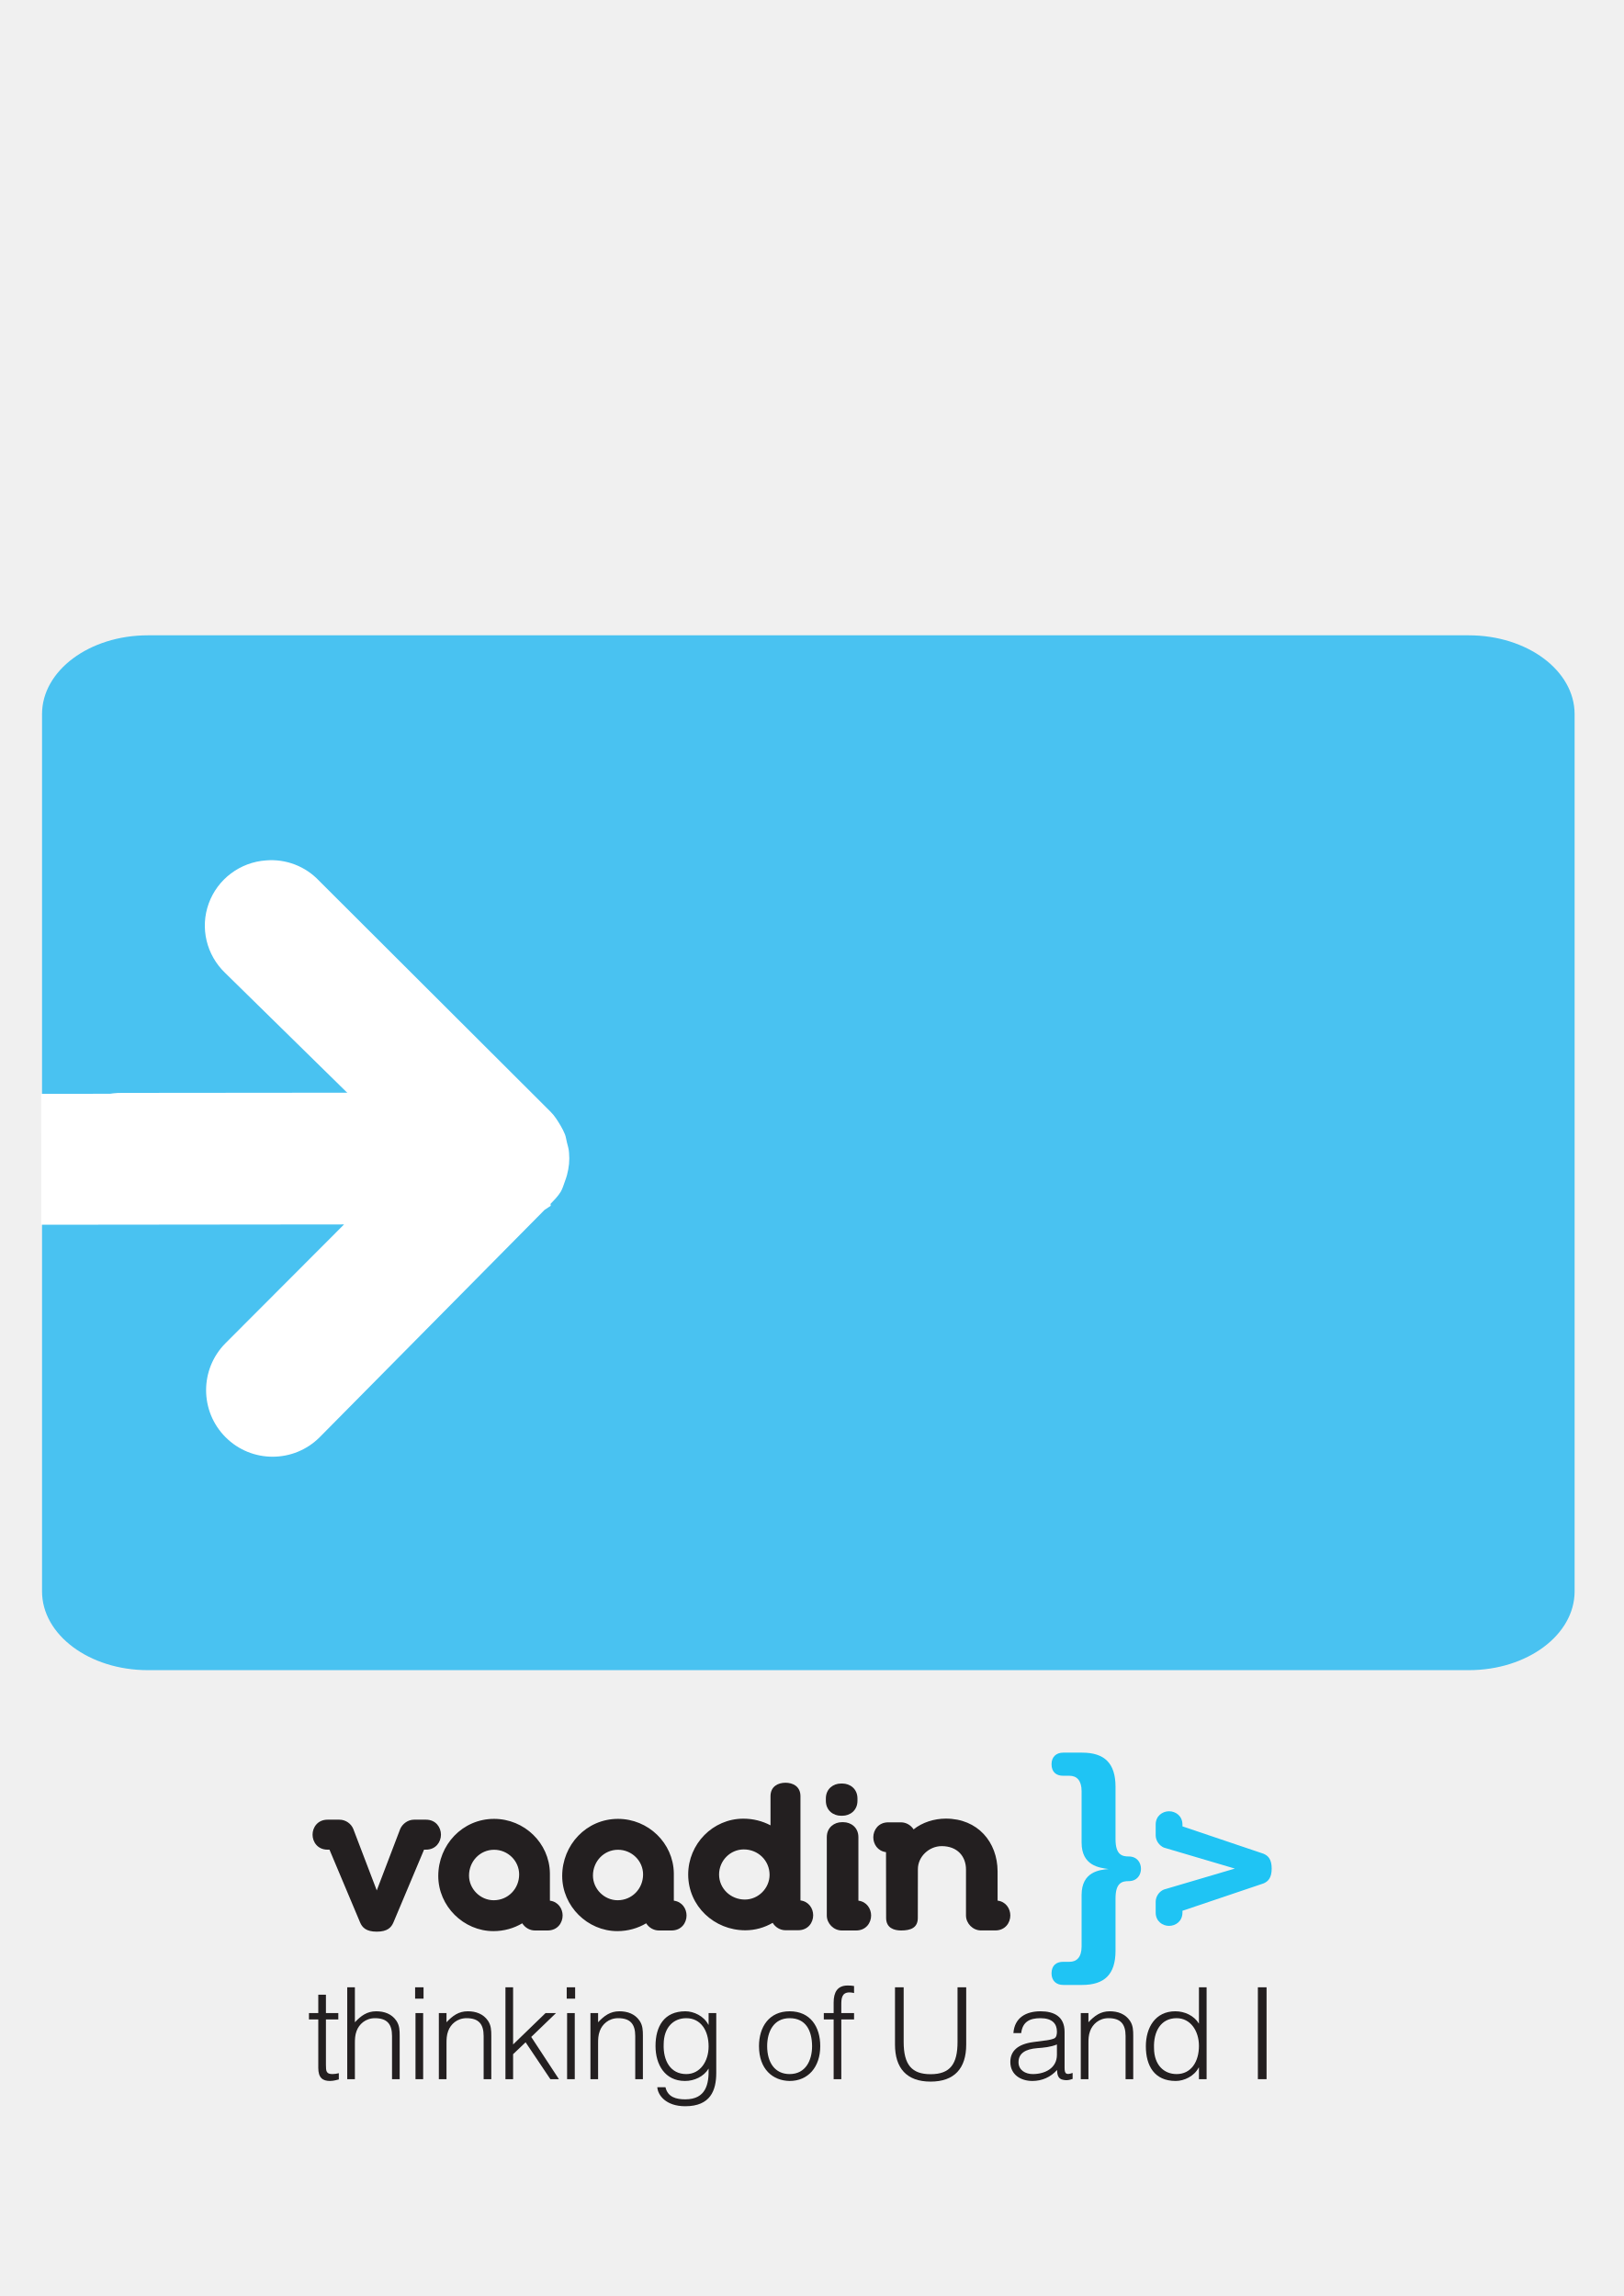
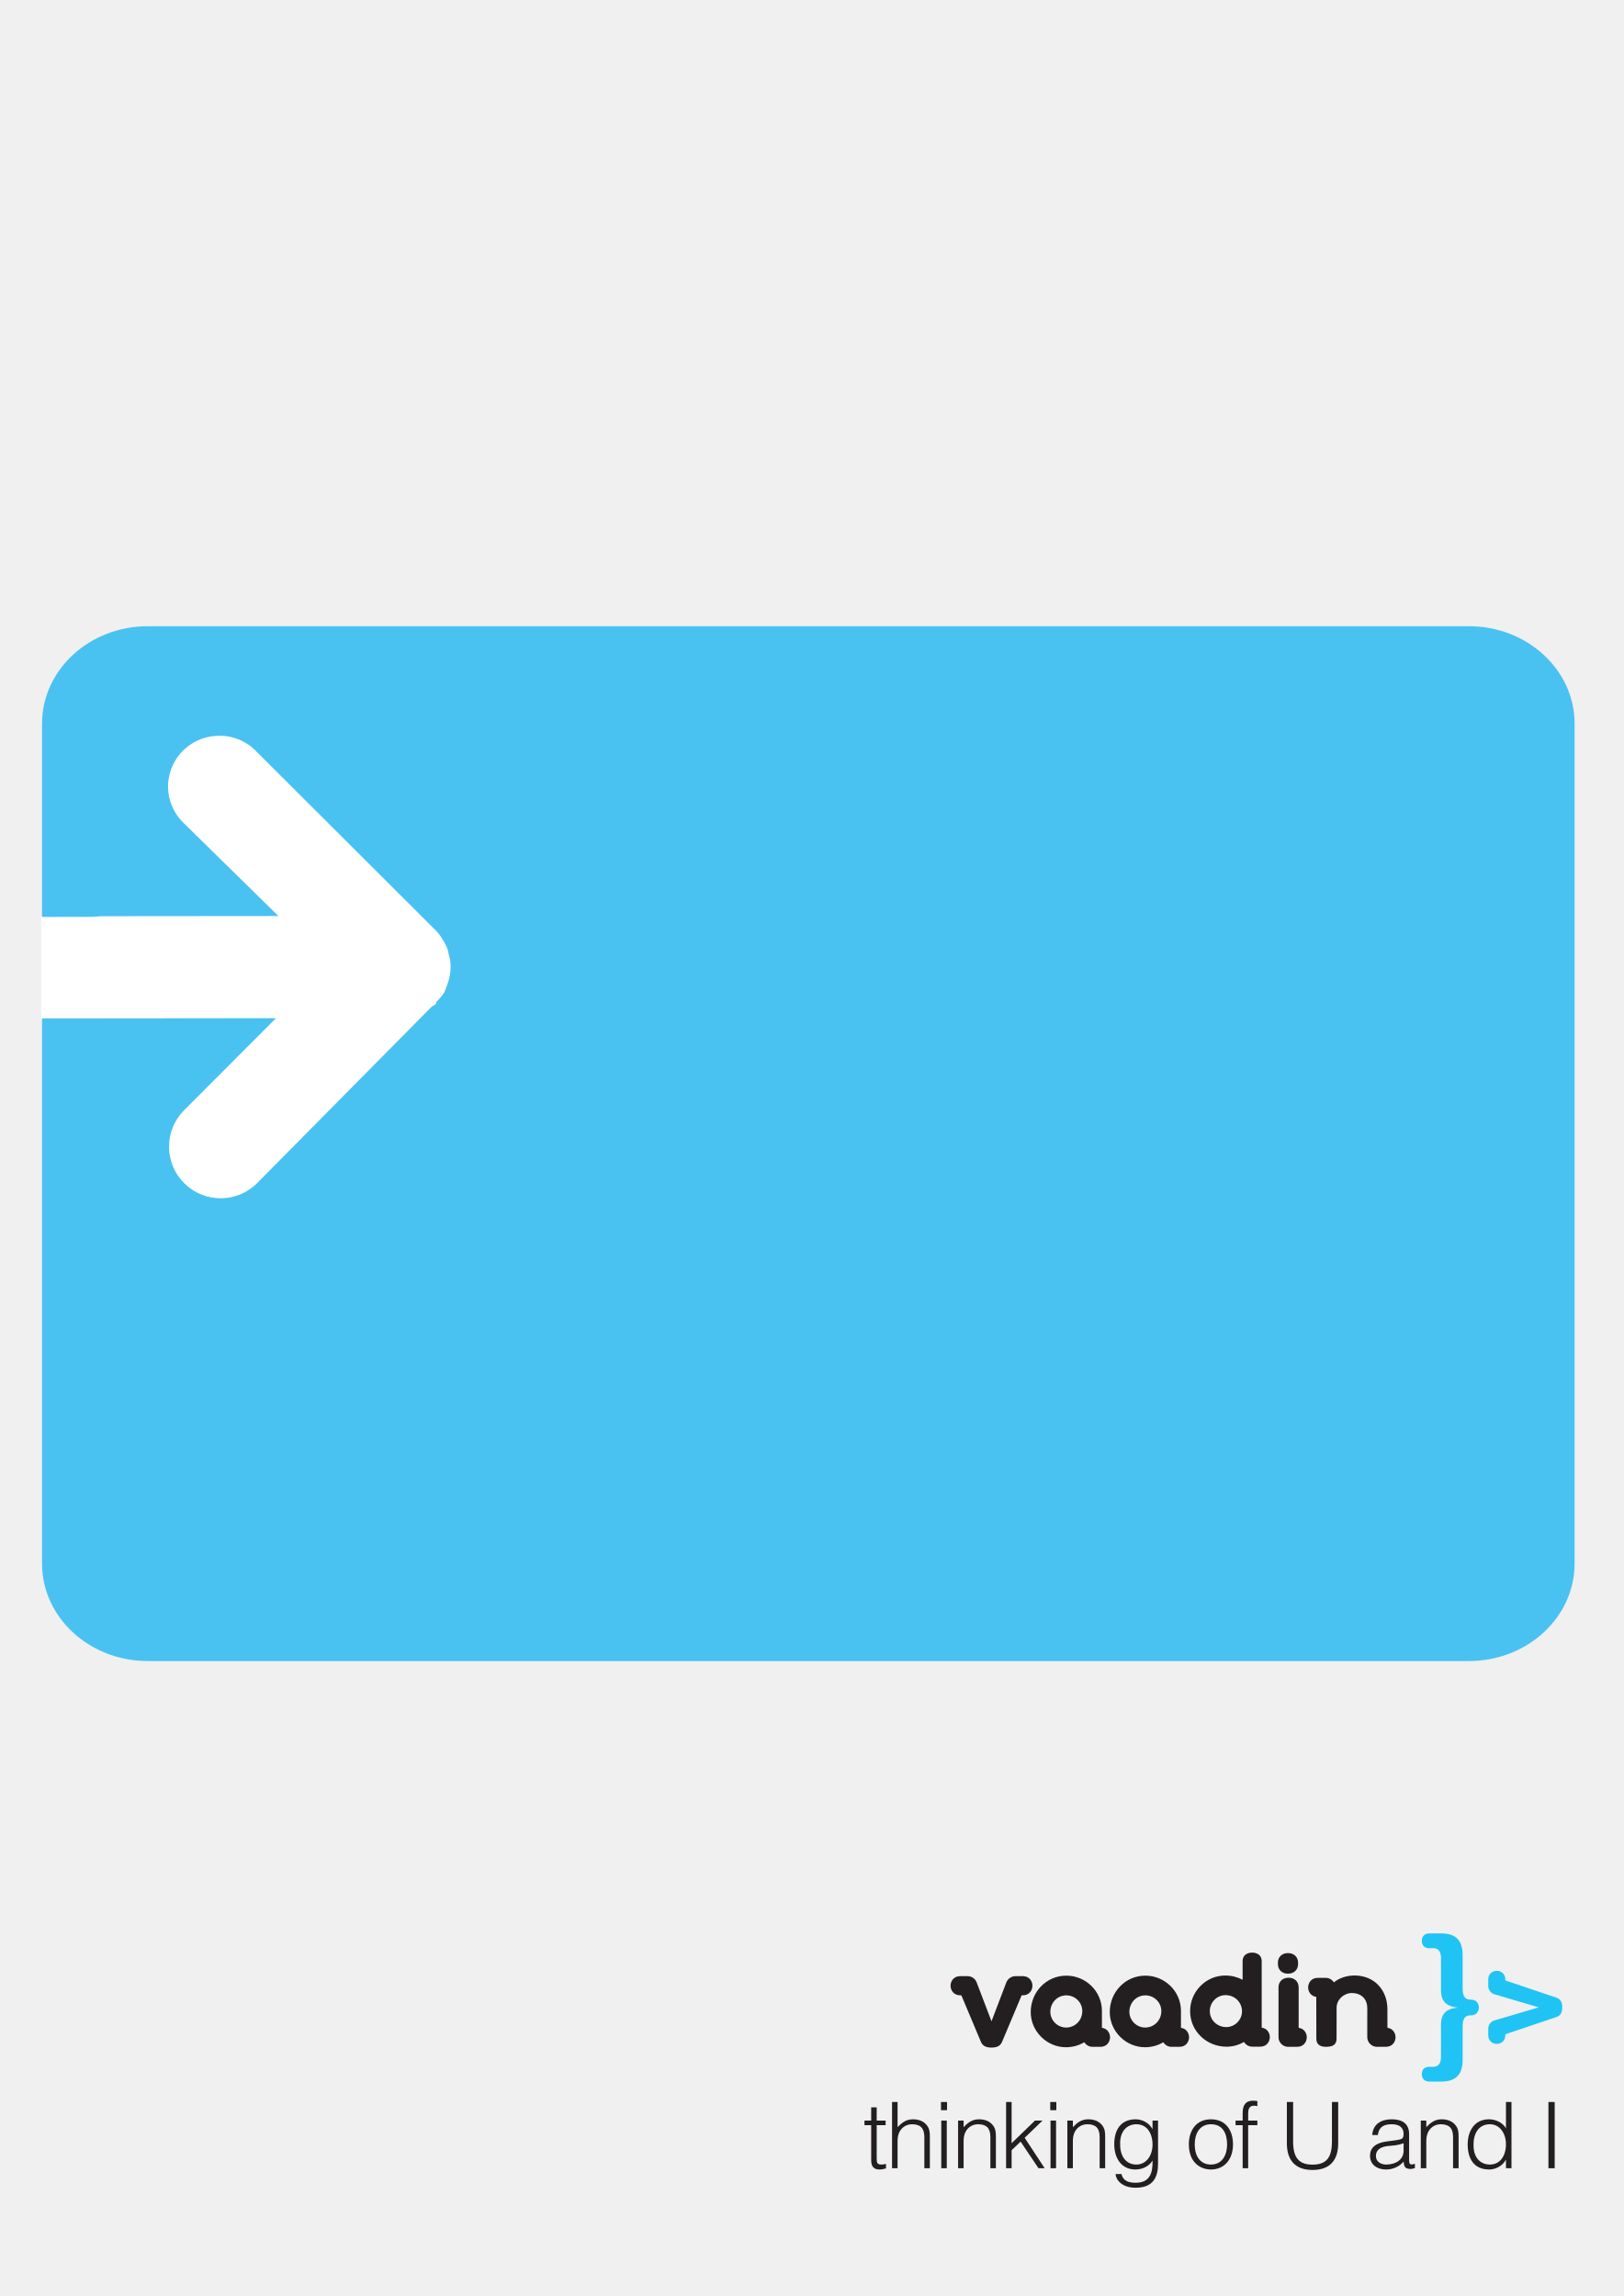
<svg xmlns="http://www.w3.org/2000/svg" width="744.094" height="1052.362" id="svg2" version="1.0">
  <defs id="defs4">
    <marker id="marker44971" orient="auto" markerHeight="5.745" markerWidth="4.63">
      <g id="g18059" transform="matrix(0.5,0,0,0.5,-185.643,-257.1966)">
        <path id="path18061" d="M 370,508.656 C 369.139,508.715 368.391,509.278 368.094,510.094 C 367.824,510.836 368.036,511.629 368.531,512.219 L 366.781,512.219 C 366.739,512.214 366.699,512.221 366.656,512.219 L 366.656,516.594 L 366.781,516.594 L 368.531,516.594 C 367.852,517.453 367.834,518.709 368.625,519.5 C 369.476,520.351 370.899,520.351 371.75,519.5 L 375.094,516.125 C 375.127,516.096 375.158,516.064 375.188,516.031 C 375.22,516.012 375.251,515.991 375.281,515.969 C 375.282,515.968 375.5,515.688 375.5,515.688 C 375.5,515.687 375.493,515.643 375.5,515.625 C 375.501,515.622 375.53,515.628 375.531,515.625 C 375.57,515.573 375.582,515.573 375.625,515.5 C 375.762,515.265 375.792,515.128 375.781,515.156 C 375.818,515.065 375.8,515.044 375.812,515 C 375.823,514.99 375.834,514.979 375.844,514.969 C 375.904,514.745 375.932,514.452 375.906,514.188 C 375.893,513.984 375.847,513.89 375.844,513.875 C 375.844,513.865 375.844,513.854 375.844,513.844 C 375.87,513.941 375.859,513.86 375.75,513.594 C 375.698,513.463 375.66,513.374 375.625,513.312 C 375.573,513.223 375.492,513.05 375.281,512.844 L 371.75,509.312 C 371.294,508.826 370.665,508.601 370,508.656 z" style="fill:#ffffff;fill-opacity:1;fill-rule:evenodd;stroke:none;stroke-width:2;stroke-linecap:round;stroke-linejoin:round;stroke-miterlimit:4;stroke-opacity:1" />
        <path id="path18063" d="M 366.656,515.406 L 371.281,515.406 L 369.469,517.219 C 369.072,517.616 369.072,518.259 369.469,518.656 C 369.866,519.053 370.509,519.053 370.906,518.656 L 374.344,515.188 L 374.438,515.125 C 374.443,515.119 374.432,515.1 374.438,515.094 C 374.493,515.037 374.553,514.977 374.594,514.906 C 374.622,514.857 374.637,514.802 374.656,514.75 C 374.669,514.719 374.678,514.688 374.688,514.656 C 374.719,514.54 374.73,514.431 374.719,514.312 C 374.715,514.255 374.701,514.213 374.688,514.156 C 374.677,514.116 374.672,514.071 374.656,514.031 C 374.64,513.99 374.616,513.945 374.594,513.906 C 374.548,513.828 374.5,513.749 374.438,513.688 L 370.906,510.156 C 370.697,509.933 370.398,509.818 370.094,509.844 C 369.699,509.871 369.354,510.128 369.219,510.5 C 369.084,510.872 369.183,511.288 369.469,511.562 L 371.344,513.406 L 366.656,513.406" style="fill:#d9d9cd;fill-opacity:1;fill-rule:evenodd;stroke:none;stroke-width:2;stroke-linecap:round;stroke-linejoin:round;stroke-miterlimit:4;stroke-dasharray:none;stroke-opacity:1" />
      </g>
    </marker>
  </defs>
  <g id="layer1">
-     <g transform="translate(15.1786,499.2708)" id="g28366">
-       <rect style="opacity:1;fill:#49c2f1;fill-opacity:1;fill-rule:nonzero;stroke:none;stroke-width:3;stroke-linecap:butt;stroke-linejoin:miter;marker:none;marker-start:none;marker-mid:none;marker-end:none;stroke-miterlimit:4;stroke-dasharray:none;stroke-dashoffset:0;stroke-opacity:1;visibility:visible;display:inline;overflow:visible;enable-background:accumulate" id="rect28346" width="702.329" height="474.315" x="4.087" y="-208.076" ry="36.113" rx="48.487" />
-       <g id="g5925">
+     <g transform="translate(15.1786,495.0993)" id="g28366">
+       <rect style="opacity:1;fill:#49c2f1;fill-opacity:1;fill-rule:nonzero;stroke:none;stroke-width:3;stroke-linecap:butt;stroke-linejoin:miter;marker:none;marker-start:none;marker-mid:none;marker-end:none;stroke-miterlimit:4;stroke-dasharray:none;stroke-dashoffset:0;stroke-opacity:1;visibility:visible;display:inline;overflow:visible;enable-background:accumulate" id="rect28346" width="702.329" height="474.315" x="4.087" y="-208.076" ry="44.684" rx="48.487" />
+       <g id="g5925" transform="matrix(0.775324,0,0,0.775324,0.8263464,-76.44825)">
        <g transform="matrix(29.99998,-3.0198881e-2,3.0198881e-2,29.99998,-11011.509,-15375.022)" id="g5931">
          <g id="g5977" transform="translate(-2.6843449e-4,0.2666665)" style="fill:#ffffff;fill-opacity:1">
            <path id="path3599" d="M 142.562,-6.438 L 40.688,-6.344 C 29.869,-6.485 19.812,-0.79 14.367,8.56 C 8.923,17.911 8.935,29.468 14.399,38.807 C 19.863,48.146 29.931,53.82 40.75,53.656 L 142.625,53.562 C 153.444,53.704 163.501,48.009 168.945,38.659 C 174.389,29.308 174.377,17.751 168.914,8.412 C 163.45,-0.927 153.381,-6.601 142.562,-6.438 L 142.562,-6.438 z" style="fill:#ffffff;fill-opacity:1;fill-rule:evenodd;stroke:none;stroke-width:60;stroke-linecap:round;stroke-linejoin:round;stroke-miterlimit:4;stroke-dasharray:none;stroke-opacity:1;display:inline" transform="matrix(3.3333316e-2,3.3554312e-5,-3.3554312e-5,3.3333316e-2,366.5342,512.87)" />
            <path id="path5935" d="M 366.657,514.673 L 371.282,514.673 L 369.47,516.485 C 369.073,516.882 369.073,517.526 369.47,517.923 C 369.866,518.32 370.51,518.32 370.907,517.923 L 374.345,514.454 L 374.438,514.392 C 374.444,514.386 374.432,514.366 374.438,514.36 C 374.494,514.303 374.553,514.243 374.595,514.173 C 374.623,514.124 374.637,514.069 374.657,514.017 C 374.669,513.986 374.679,513.954 374.688,513.923 C 374.719,513.807 374.731,513.698 374.72,513.579 C 374.716,513.521 374.702,513.479 374.688,513.423 C 374.677,513.382 374.673,513.337 374.657,513.298 C 374.641,513.257 374.617,513.212 374.595,513.173 C 374.549,513.095 374.501,513.016 374.438,512.954 L 370.907,509.423 C 370.698,509.2 370.399,509.085 370.095,509.11 C 369.7,509.137 369.355,509.395 369.22,509.767 C 369.084,510.139 369.184,510.555 369.47,510.829 L 371.345,512.673 L 366.657,512.673" style="fill:#ffffff;fill-opacity:1;fill-rule:evenodd;stroke:none;stroke-width:2;stroke-linecap:round;stroke-linejoin:round;stroke-miterlimit:4;stroke-dasharray:none;stroke-opacity:1" />
          </g>
        </g>
      </g>
-       <flowRoot xml:space="preserve" id="flowRoot2417" style="font-size:144px;font-style:normal;font-variant:normal;font-weight:bold;font-stretch:normal;text-align:start;line-height:100%;writing-mode:lr-tb;text-anchor:start;fill:#ffffff;fill-opacity:1;stroke:none;stroke-width:1px;stroke-linecap:butt;stroke-linejoin:miter;stroke-opacity:1;font-family:Helvetica Rounded LT Std;-inkscape-font-specification:Helvetica Rounded LT Std Bold" transform="matrix(0.9120997,0,0,0.9120997,239.0721,-181.4367)">
+       <flowRoot xml:space="preserve" id="flowRoot2417" style="font-size:144px;font-style:normal;font-variant:normal;font-weight:bold;font-stretch:normal;text-align:start;line-height:100%;writing-mode:lr-tb;text-anchor:start;fill:#ffffff;fill-opacity:1;stroke:none;stroke-width:1px;stroke-linecap:butt;stroke-linejoin:miter;stroke-opacity:1;font-family:Helvetica Rounded LT Std;-inkscape-font-specification:Helvetica Rounded LT Std Bold" transform="matrix(1.076613,0,0,1.076613,164.9144,-145.6357)">
        <flowRegion id="flowRegion2419">
          <rect id="rect2421" width="427.229" height="402.139" x="62.857" y="52.362" style="font-size:144px;font-style:normal;font-variant:normal;font-weight:bold;font-stretch:normal;text-align:start;line-height:100%;writing-mode:lr-tb;text-anchor:start;fill:#ffffff;fill-opacity:1;font-family:Helvetica Rounded LT Std;-inkscape-font-specification:Helvetica Rounded LT Std Bold" />
        </flowRegion>
-         <flowPara id="flowPara2429">Take</flowPara>
-         <flowPara id="flowPara5400">a</flowPara>
+         <flowPara id="flowPara2440">Free</flowPara>
        <flowPara id="flowPara5402">Book!</flowPara>
      </flowRoot>
    </g>
    <flowRoot xml:space="preserve" id="flowRoot2383" style="font-size:56px;font-style:normal;font-variant:normal;font-weight:bold;font-stretch:normal;text-align:start;line-height:100%;writing-mode:lr-tb;text-anchor:start;fill:#000000;fill-opacity:1;stroke:none;stroke-width:1px;stroke-linecap:butt;stroke-linejoin:miter;stroke-opacity:1;font-family:Helvetica Rounded LT Std;-inkscape-font-specification:Helvetica Rounded LT Std Bold" transform="translate(-25.16682,51.85874)">
      <flowRegion id="flowRegion2385">
        <rect id="rect2387" width="907.143" height="295.714" x="62.857" y="52.362" style="font-size:56px;font-style:normal;font-variant:normal;font-weight:bold;font-stretch:normal;text-align:start;line-height:100%;writing-mode:lr-tb;text-anchor:start;font-family:Helvetica Rounded LT Std;-inkscape-font-specification:Helvetica Rounded LT Std Bold" />
      </flowRegion>
      <flowPara id="flowPara2393">Rich Internet</flowPara>
      <flowPara id="flowPara2395" style="font-size:60px">Applications</flowPara>
      <flowPara id="flowPara2391" style="font-size:50">with pure Java</flowPara>
    </flowRoot>
-     <g id="g5987">
-       <g transform="matrix(0.7076647,0,0,0.7076647,13.21384,474.0345)" id="g2955">
+     <g id="g5987" transform="matrix(0.6377405,0,0,0.6377405,345.691,453.8658)">
+       <g transform="matrix(0.7998127,0,0,0.7998127,-65.95372,305.3172)" id="g2955">
        <g id="g37" transform="matrix(0,-3.528503,-3.528503,0,200.7461,672.9153)">
          <path d="M 0,0 C -0.094,0.375 -0.164,0.773 -0.164,1.148 C -0.164,2.319 0.351,2.366 1.546,2.366 L 9.861,2.366 L 9.861,0.094 L 11.032,0.094 L 11.032,2.366 L 14.405,2.366 L 14.405,3.772 L 11.032,3.772 L 11.032,5.481 L 9.861,5.481 L 9.861,3.772 L 0.984,3.772 C -0.82,3.772 -1.429,2.998 -1.429,1.616 C -1.429,0.937 -1.218,0.328 -1.148,0 L 0,0" style="fill:#231f20;fill-opacity:1;fill-rule:nonzero;stroke:none" id="path39" />
        </g>
        <g id="g41" transform="matrix(0,-3.528503,-3.528503,0,211.1481,676.8002)">
          <path d="M 0,0 L 6.535,0 C 7.378,0 8.057,-0.023 8.831,-0.304 C 10.072,-0.75 11.196,-1.944 11.196,-3.677 C 11.196,-5.926 10.095,-6.816 7.917,-6.816 L 0,-6.816 L 0,-8.221 L 7.941,-8.221 C 8.948,-8.221 9.861,-8.198 10.728,-7.612 C 11.993,-6.746 12.461,-5.387 12.461,-3.911 C 12.461,-2.225 11.641,-1.124 10.447,0 L 16.865,0 L 16.865,1.405 L 0,1.405 L 0,0" style="fill:#231f20;fill-opacity:1;fill-rule:nonzero;stroke:none" id="path43" />
        </g>
        <g id="g45" transform="matrix(0,-3.528503,-3.528503,0,255.3567,676.8002)">
          <path d="M 0,0 L 12.133,0 L 12.133,1.406 L 0,1.406 L 0,0 z M 14.78,-0.07 L 16.865,-0.07 L 16.865,1.476 L 14.78,1.476 L 14.78,-0.07 z" style="fill:#231f20;fill-opacity:1;fill-rule:evenodd;stroke:none" id="path47" />
        </g>
        <g id="g49" transform="matrix(0,-3.528503,-3.528503,0,270.4728,653.7379)">
          <path d="M 0,0 C 0.843,0 1.522,-0.023 2.295,-0.305 C 3.537,-0.75 4.661,-1.944 4.661,-3.677 C 4.661,-5.925 3.56,-6.816 1.382,-6.816 L -6.535,-6.816 L -6.535,-8.221 L 1.405,-8.221 C 2.413,-8.221 3.326,-8.198 4.192,-7.612 C 5.457,-6.745 5.926,-5.387 5.926,-3.912 C 5.926,-2.225 5.106,-1.124 3.912,0 L 5.598,0 L 5.598,1.405 L -6.535,1.405 L -6.535,0 L 0,0" style="fill:#231f20;fill-opacity:1;fill-rule:evenodd;stroke:none" id="path51" />
        </g>
        <g id="g53" transform="matrix(0,-3.528503,-3.528503,0,313.6052,676.8002)">
          <path d="M 0,0 L 4.591,0 L 6.769,-2.295 L 0,-6.84 L 0,-8.409 L 7.753,-3.326 L 12.133,-7.87 L 12.133,-5.949 L 6.371,0 L 16.865,0 L 16.865,1.406 L 0,1.406 L 0,0" style="fill:#231f20;fill-opacity:1;fill-rule:nonzero;stroke:none" id="path55" />
        </g>
        <g id="g57" transform="matrix(0,-3.528503,-3.528503,0,353.5303,676.8002)">
          <path d="M 0,0 L 12.133,0 L 12.133,1.406 L 0,1.406 L 0,0 z M 14.78,-0.069 L 16.865,-0.069 L 16.865,1.476 L 14.78,1.476 L 14.78,-0.069 z" style="fill:#231f20;fill-opacity:1;fill-rule:evenodd;stroke:none" id="path59" />
        </g>
        <g id="g61" transform="matrix(0,-3.528503,-3.528503,0,368.6428,653.7379)">
          <path d="M 0,0 C 0.843,0 1.522,-0.023 2.295,-0.305 C 3.537,-0.75 4.661,-1.944 4.661,-3.678 C 4.661,-5.926 3.56,-6.817 1.382,-6.817 L -6.535,-6.817 L -6.535,-8.222 L 1.405,-8.222 C 2.413,-8.222 3.326,-8.198 4.192,-7.613 C 5.457,-6.746 5.926,-5.388 5.926,-3.912 C 5.926,-2.226 5.106,-1.125 3.912,0 L 5.598,0 L 5.598,1.405 L -6.535,1.405 L -6.535,0 L 0,0" style="fill:#231f20;fill-opacity:1;fill-rule:evenodd;stroke:none" id="path63" />
        </g>
        <g id="g65" transform="matrix(0,-3.528503,-3.528503,0,440.2079,655.5586)">
          <path d="M 0,0 C -2.741,0 -5.083,1.546 -5.083,4.099 C -5.083,7.004 -2.623,8.362 0.421,8.245 C 3.467,8.222 5.176,6.465 5.176,4.099 C 5.176,1.452 2.928,0 0,0 z M 3.982,0 L 3.982,0.047 C 5.575,0.867 6.441,2.717 6.441,4.263 C 6.441,8.175 3.654,9.744 0.07,9.744 C -3.326,9.744 -6.348,8.034 -6.348,4.334 C -6.348,2.624 -5.551,0.89 -4.076,0 C -6.863,-0.07 -9.721,0.445 -9.721,4.287 C -9.721,5.95 -9.323,7.496 -7.496,7.917 L -7.496,9.416 C -8.948,9.322 -10.986,7.847 -10.986,4.287 C -10.986,-0.328 -8.105,-1.405 -4.849,-1.405 L 6.113,-1.405 L 6.113,0 L 3.982,0" style="fill:#231f20;fill-opacity:1;fill-rule:evenodd;stroke:none" id="path67" />
        </g>
        <g id="g69" transform="matrix(0,-3.528503,-3.528503,0,492.6697,677.9575)">
          <path d="M 0,0 C 0,-3.397 2.553,-5.622 6.395,-5.622 C 9.955,-5.622 12.789,-3.795 12.789,0 C 12.789,3.747 9.932,5.621 6.395,5.621 C 2.155,5.621 0.047,3.091 0,0 z M 6.395,-4.123 C 3.795,-4.123 1.265,-2.952 1.265,0 C 1.265,2.693 3.373,4.122 6.395,4.122 C 9.018,4.122 11.524,2.951 11.524,0 C 11.524,-2.975 9.252,-4.099 6.395,-4.123" style="fill:#231f20;fill-opacity:1;fill-rule:evenodd;stroke:none" id="path71" />
        </g>
        <g id="g73" transform="matrix(0,-3.528503,-3.528503,0,521.1764,638.1172)">
          <path d="M 0,0 L -10.962,0 L -10.962,-1.405 L 0,-1.405 L 0,-3.748 L 1.171,-3.748 L 1.171,-1.405 L 2.67,-1.405 C 3.771,-1.405 4.965,-1.452 4.965,-2.904 C 4.965,-3.162 4.919,-3.466 4.849,-3.748 L 6.137,-3.748 C 6.207,-3.373 6.23,-2.998 6.23,-2.577 C 6.23,-0.703 5.013,0 3.092,0 L 1.171,0 L 1.171,1.804 L 0,1.804 L 0,0" style="fill:#231f20;fill-opacity:1;fill-rule:nonzero;stroke:none" id="path75" />
        </g>
        <g id="g77" transform="matrix(0,-3.528503,-3.528503,0,560.9074,654.4012)">
          <path d="M 0,0 C -4.31,0 -6.793,-2.131 -6.793,-6.534 C -6.793,-10.891 -4.38,-13.07 0,-13.07 L 10.517,-13.07 L 10.517,-11.477 L 0.469,-11.477 C -3.513,-11.477 -5.434,-10.165 -5.434,-6.534 C -5.434,-3.092 -3.701,-1.592 0.469,-1.592 L 10.517,-1.592 L 10.517,0 L 0,0" style="fill:#231f20;fill-opacity:1;fill-rule:nonzero;stroke:none" id="path79" />
        </g>
        <g id="g81" transform="matrix(0,-3.528503,-3.528503,0,665.7709,661.0136)">
          <path d="M 0,0 C -2.46,0 -3.537,2.202 -3.537,4.427 C -3.537,5.762 -2.834,7.05 -1.359,7.05 C 0.281,7.05 1.054,5.762 1.218,3.63 C 1.312,2.413 1.406,1.194 1.897,0 L 0,0 z M 2.342,4.31 C 1.967,7.144 0.726,8.55 -1.312,8.55 C -3.654,8.55 -4.802,6.629 -4.802,4.497 C -4.802,2.74 -4.099,1.148 -2.787,-0.023 C -3.631,-0.047 -4.45,-0.211 -4.591,-1.148 C -4.638,-1.358 -4.661,-1.546 -4.661,-1.78 C -4.661,-2.179 -4.497,-2.67 -4.427,-2.881 L -3.326,-2.881 C -3.748,-1.687 -3.49,-1.405 -2.389,-1.405 L 4.216,-1.405 C 7.027,-1.405 7.987,0.539 7.987,2.998 C 7.987,5.645 6.84,7.777 3.982,7.987 L 3.982,6.559 C 6.09,6.301 6.722,4.965 6.722,3.022 C 6.722,0.843 5.692,0 4.263,0 C 3.841,0 3.209,0.047 2.998,0.515 C 2.787,0.983 2.647,1.85 2.6,2.366 L 2.342,4.31" style="fill:#231f20;fill-opacity:1;fill-rule:evenodd;stroke:none" id="path83" />
        </g>
        <g id="g85" transform="matrix(0,-3.528503,-3.528503,0,686.1763,653.7379)">
          <path d="M 0,0 C 0.843,0 1.522,-0.023 2.295,-0.305 C 3.537,-0.75 4.661,-1.944 4.661,-3.678 C 4.661,-5.926 3.56,-6.817 1.382,-6.817 L -6.535,-6.817 L -6.535,-8.222 L 1.405,-8.222 C 2.413,-8.222 3.326,-8.198 4.192,-7.613 C 5.457,-6.746 5.926,-5.387 5.926,-3.912 C 5.926,-2.225 5.106,-1.124 3.912,0 L 5.598,0 L 5.598,1.405 L -6.535,1.405 L -6.535,0 L 0,0" style="fill:#231f20;fill-opacity:1;fill-rule:evenodd;stroke:none" id="path87" />
        </g>
        <g id="g89" transform="matrix(0,-3.528503,-3.528503,0,757.7414,655.2269)">
          <path d="M 0,0 C -2.928,0 -5.177,1.452 -5.177,4.099 C -5.177,6.465 -3.467,8.222 -0.422,8.245 C 2.623,8.363 5.083,7.004 5.083,4.099 C 5.083,1.546 2.741,0 0,0 z M 4.076,0 C 5.551,0.89 6.348,2.624 6.348,4.334 C 6.348,8.035 3.326,9.744 -0.071,9.744 C -3.654,9.744 -6.442,8.175 -6.442,4.264 C -6.442,2.717 -5.575,0.867 -3.982,0.047 L -3.982,0 L -6.114,0 L -6.114,-1.405 L 10.751,-1.405 L 10.751,0 L 4.076,0" style="fill:#231f20;fill-opacity:1;fill-rule:evenodd;stroke:none" id="path91" />
        </g>
        <path d="M 801.527,676.8 L 801.527,617.292 L 795.905,617.292 L 795.905,676.8 L 801.527,676.8 z" style="fill:#231f20;fill-opacity:1;fill-rule:nonzero;stroke:none" id="path93" />
      </g>
-       <g transform="matrix(1.050153,0,0,1.050153,-166.1188,312.2982)" id="g2986">
+       <g transform="matrix(1.050153,0,0,1.050153,-168.3588,186.8553)" id="g2986">
        <g id="g95" transform="matrix(0,-3.32109,-3.32109,0,532.3713,488.5698)">
          <path d="M 0,0 C -1.308,0 -1.968,1.021 -1.968,1.968 L -1.968,2.186 C -1.968,3.134 -1.308,4.154 0,4.154 L 0.294,4.154 C 1.602,4.154 2.262,3.134 2.262,2.186 L 2.262,1.968 C 2.262,1.021 1.602,0 0.294,0 L 0,0 z M -13.13,40.413 C -13.272,39.303 -14.207,38.742 -15.079,38.742 C -16.027,38.742 -17.047,39.402 -17.047,40.71 L -17.047,42.381 C -17.047,43.072 -16.663,43.695 -16.105,44.047 C -16.759,45.148 -17.133,46.439 -17.133,47.832 C -17.133,51.758 -13.854,55.082 -9.882,55.082 C -5.808,55.082 -2.38,51.907 -2.38,47.748 C -2.38,43.782 -5.551,40.474 -9.521,40.414 L -13.13,40.413 z M -9.684,44.454 C -7.897,44.454 -6.439,45.941 -6.439,47.748 C -6.439,49.596 -7.962,51.041 -9.829,51.041 C -11.599,51.041 -13.074,49.546 -13.074,47.796 C -13.074,45.914 -11.565,44.454 -9.684,44.454 z M -6.395,14.939 C -6.395,16.726 -7.883,18.184 -9.689,18.184 C -11.537,18.184 -12.983,16.661 -12.983,14.795 C -12.983,13.024 -11.488,11.549 -9.737,11.549 C -7.856,11.549 -6.395,13.058 -6.395,14.939 z M -13.098,7.491 C -13.24,6.38 -14.175,5.82 -15.047,5.82 C -15.995,5.82 -17.015,6.48 -17.015,7.788 L -17.015,9.459 C -17.015,10.161 -16.618,10.793 -16.043,11.143 C -16.663,12.205 -17.023,13.435 -17.023,14.741 C -17.023,18.816 -13.848,22.243 -9.689,22.243 C -5.687,22.243 -2.354,19.014 -2.354,14.992 C -2.354,13.705 -2.668,12.489 -3.229,11.427 L 0.596,11.427 C 1.905,11.427 2.369,10.406 2.369,9.459 C 2.369,8.512 1.905,7.491 0.596,7.491 L -13.098,7.491 z M -15.999,65.35 L -6.427,69.377 L -6.427,69.629 C -6.427,70.939 -5.405,71.6 -4.456,71.6 C -3.508,71.6 -2.486,70.939 -2.486,69.629 L -2.486,68.069 C -2.486,67.234 -3.028,66.522 -3.7,66.25 L -11.784,63.164 L -3.686,60.074 C -3.061,59.793 -2.486,59.11 -2.486,58.26 L -2.486,56.699 C -2.486,55.389 -3.508,54.729 -4.456,54.729 C -5.405,54.729 -6.427,55.389 -6.427,56.699 L -6.427,56.951 L -15.999,60.978 C -16.645,61.257 -17.203,61.755 -17.203,63.159 C -17.203,64.571 -16.647,65.071 -15.999,65.35 z M -13.13,24.129 C -13.272,23.019 -14.207,22.459 -15.079,22.459 C -16.027,22.459 -17.047,23.119 -17.047,24.427 L -17.047,26.097 C -17.047,26.788 -16.663,27.411 -16.105,27.764 C -16.759,28.865 -17.133,30.155 -17.133,31.548 C -17.133,35.474 -13.854,38.798 -9.882,38.798 C -5.808,38.798 -2.38,35.624 -2.38,31.464 C -2.38,27.499 -5.551,24.191 -9.521,24.13 L -13.13,24.129 z M -9.684,28.17 C -7.897,28.17 -6.439,29.657 -6.439,31.464 C -6.439,33.312 -7.962,34.757 -9.829,34.757 C -11.599,34.757 -13.074,33.263 -13.074,31.512 C -13.074,29.631 -11.565,28.17 -9.684,28.17 z M -8.988,-7.939 L -15.399,-7.929 C -16.707,-7.929 -17.047,-6.978 -17.047,-5.733 C -17.047,-4.785 -16.707,-3.765 -15.399,-3.765 C -15.272,-3.756 -6.754,-3.751 -6.754,-3.751 C -6.612,-2.64 -5.676,-2.08 -4.804,-2.08 C -3.856,-2.08 -2.835,-2.74 -2.835,-4.048 L -2.835,-5.719 C -2.835,-6.401 -3.212,-7.021 -3.763,-7.376 C -2.836,-8.513 -2.346,-10.106 -2.346,-11.61 C -2.346,-15.813 -5.436,-18.397 -9.272,-18.41 L -13.123,-18.413 C -13.265,-19.524 -14.2,-20.084 -15.073,-20.084 C -16.021,-20.084 -17.041,-19.424 -17.041,-18.116 L -17.041,-16.227 C -17.041,-15.168 -16.133,-14.259 -15.073,-14.259 L -14.546,-14.259 L -9.045,-14.261 C -7.303,-14.261 -5.962,-13.122 -5.962,-11.067 C -5.962,-9.426 -7.328,-7.939 -8.988,-7.939 z M -17.047,0.392 L -17.047,2.062 C -17.047,3.122 -16.139,4.03 -15.079,4.03 L -4.784,4.03 C -3.476,4.03 -2.816,3.01 -2.816,2.062 L -2.816,1.845 C -2.816,0.898 -3.476,-0.123 -4.784,-0.123 L -13.129,-0.123 C -13.271,-1.234 -14.207,-1.794 -15.079,-1.794 C -16.027,-1.794 -17.047,-1.134 -17.047,0.174 L -17.047,0.392" style="fill:#231f20;fill-opacity:1;fill-rule:evenodd;stroke:none" id="path97" />
        </g>
        <g id="g99" transform="matrix(0,-3.32109,-3.32109,0,709.5581,524.6502)">
          <path d="M 0,0 L -3.595,10.65 L -3.82,10.65 C -4.989,10.65 -5.579,11.562 -5.579,12.409 C -5.579,13.256 -4.989,14.168 -3.82,14.168 L -2.427,14.168 C -1.681,14.168 -1.046,13.684 -0.803,13.085 L 1.951,3.763 L 4.711,13.096 C 4.961,13.655 5.571,14.168 6.33,14.168 L 7.724,14.168 C 8.893,14.168 9.483,13.256 9.483,12.409 C 9.483,11.562 8.893,10.65 7.724,10.65 L 7.499,10.65 L 3.903,0 C 3.655,-0.577 3.21,-1.075 1.956,-1.075 C 0.696,-1.075 0.249,-0.579 0,0 z M -8.275,23.902 L -1.521,23.902 C 1.552,23.902 1.789,21.538 1.89,20.356 C 2.059,21.538 2.295,23.902 5.368,23.902 L 12.122,23.902 C 13.54,23.902 14.149,24.543 14.149,25.489 L 14.149,26.333 C 14.149,27.211 14.621,27.853 15.668,27.853 C 16.647,27.853 17.188,27.211 17.188,26.333 L 17.188,23.835 C 17.188,20.897 15.803,19.444 12.696,19.444 L 5.807,19.444 C 3.747,19.444 3.544,18.566 3.544,17.722 C 3.544,16.607 2.734,16.101 1.924,16.101 C 1.113,16.101 0.302,16.607 0.302,17.722 C 0.302,18.566 0.1,19.444 -1.96,19.444 L -8.849,19.444 C -11.956,19.444 -13.341,20.897 -13.341,23.835 L -13.341,26.333 C -13.341,27.211 -12.801,27.853 -11.821,27.853 C -10.774,27.853 -10.301,27.211 -10.301,26.333 L -10.301,25.489 C -10.301,24.543 -9.694,23.902 -8.275,23.902" style="fill:#1fc4f4;fill-opacity:1;fill-rule:nonzero;stroke:none" id="path101" />
        </g>
      </g>
    </g>
  </g>
</svg>
